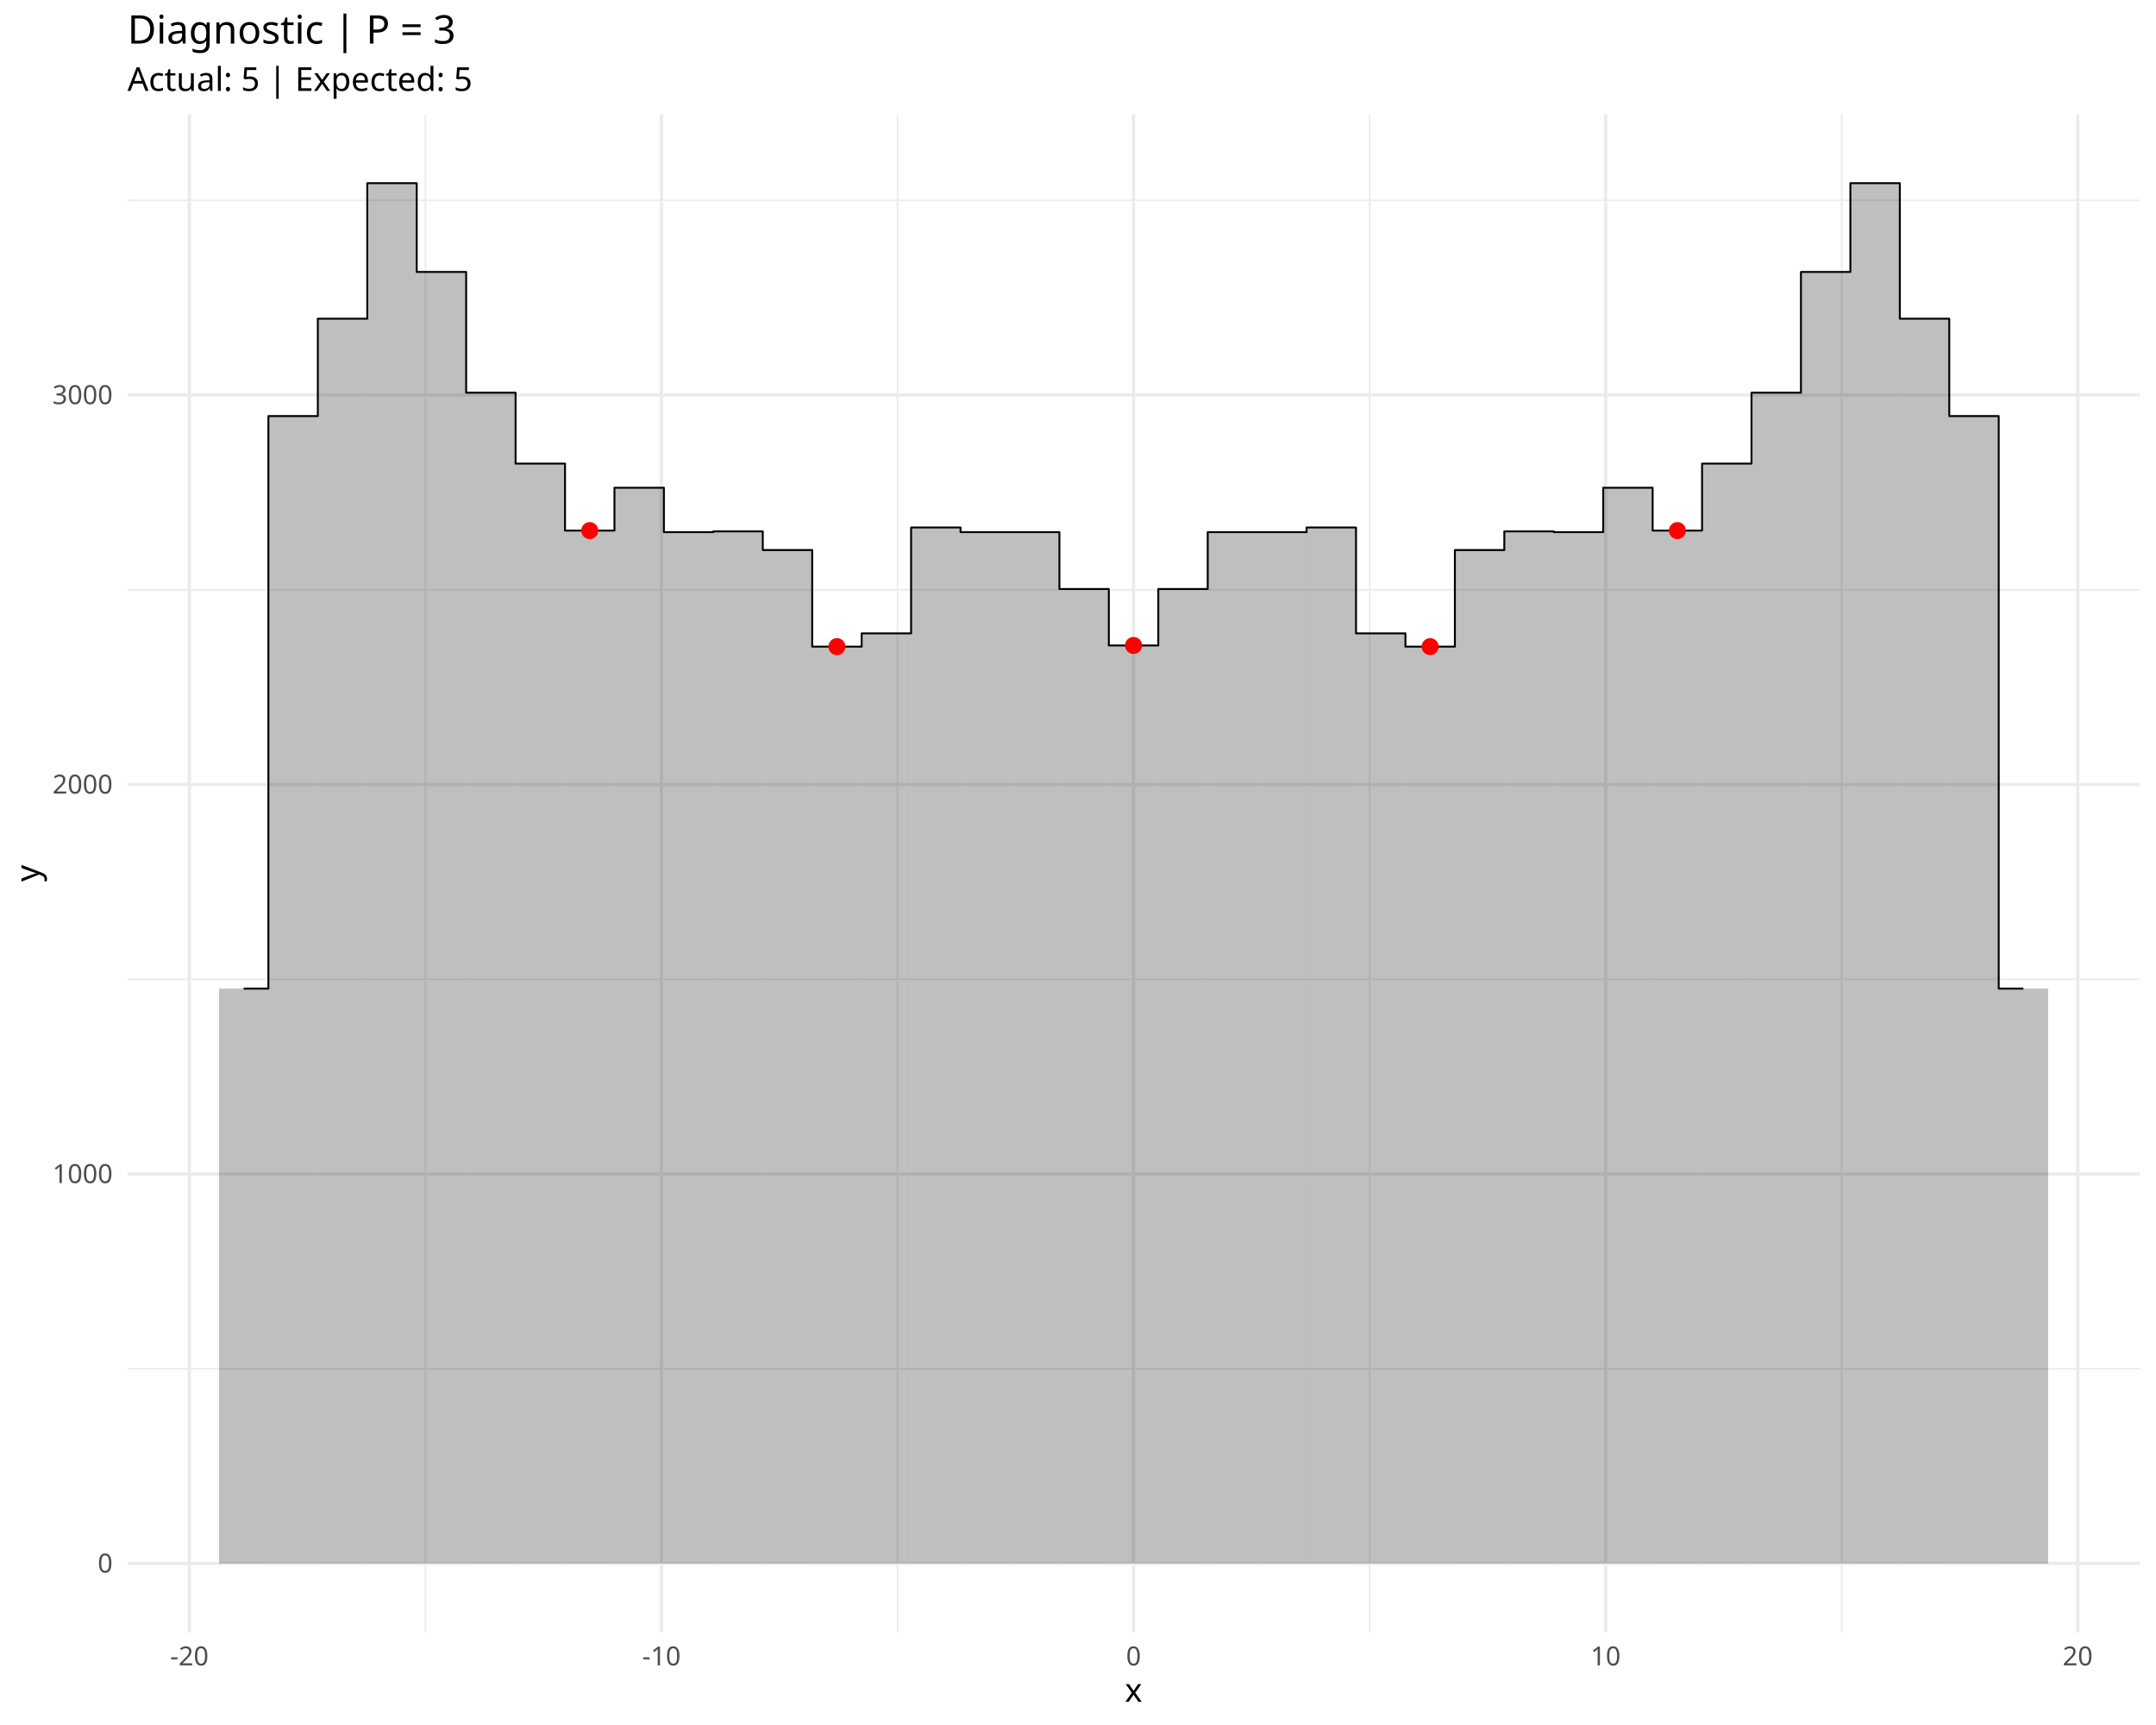
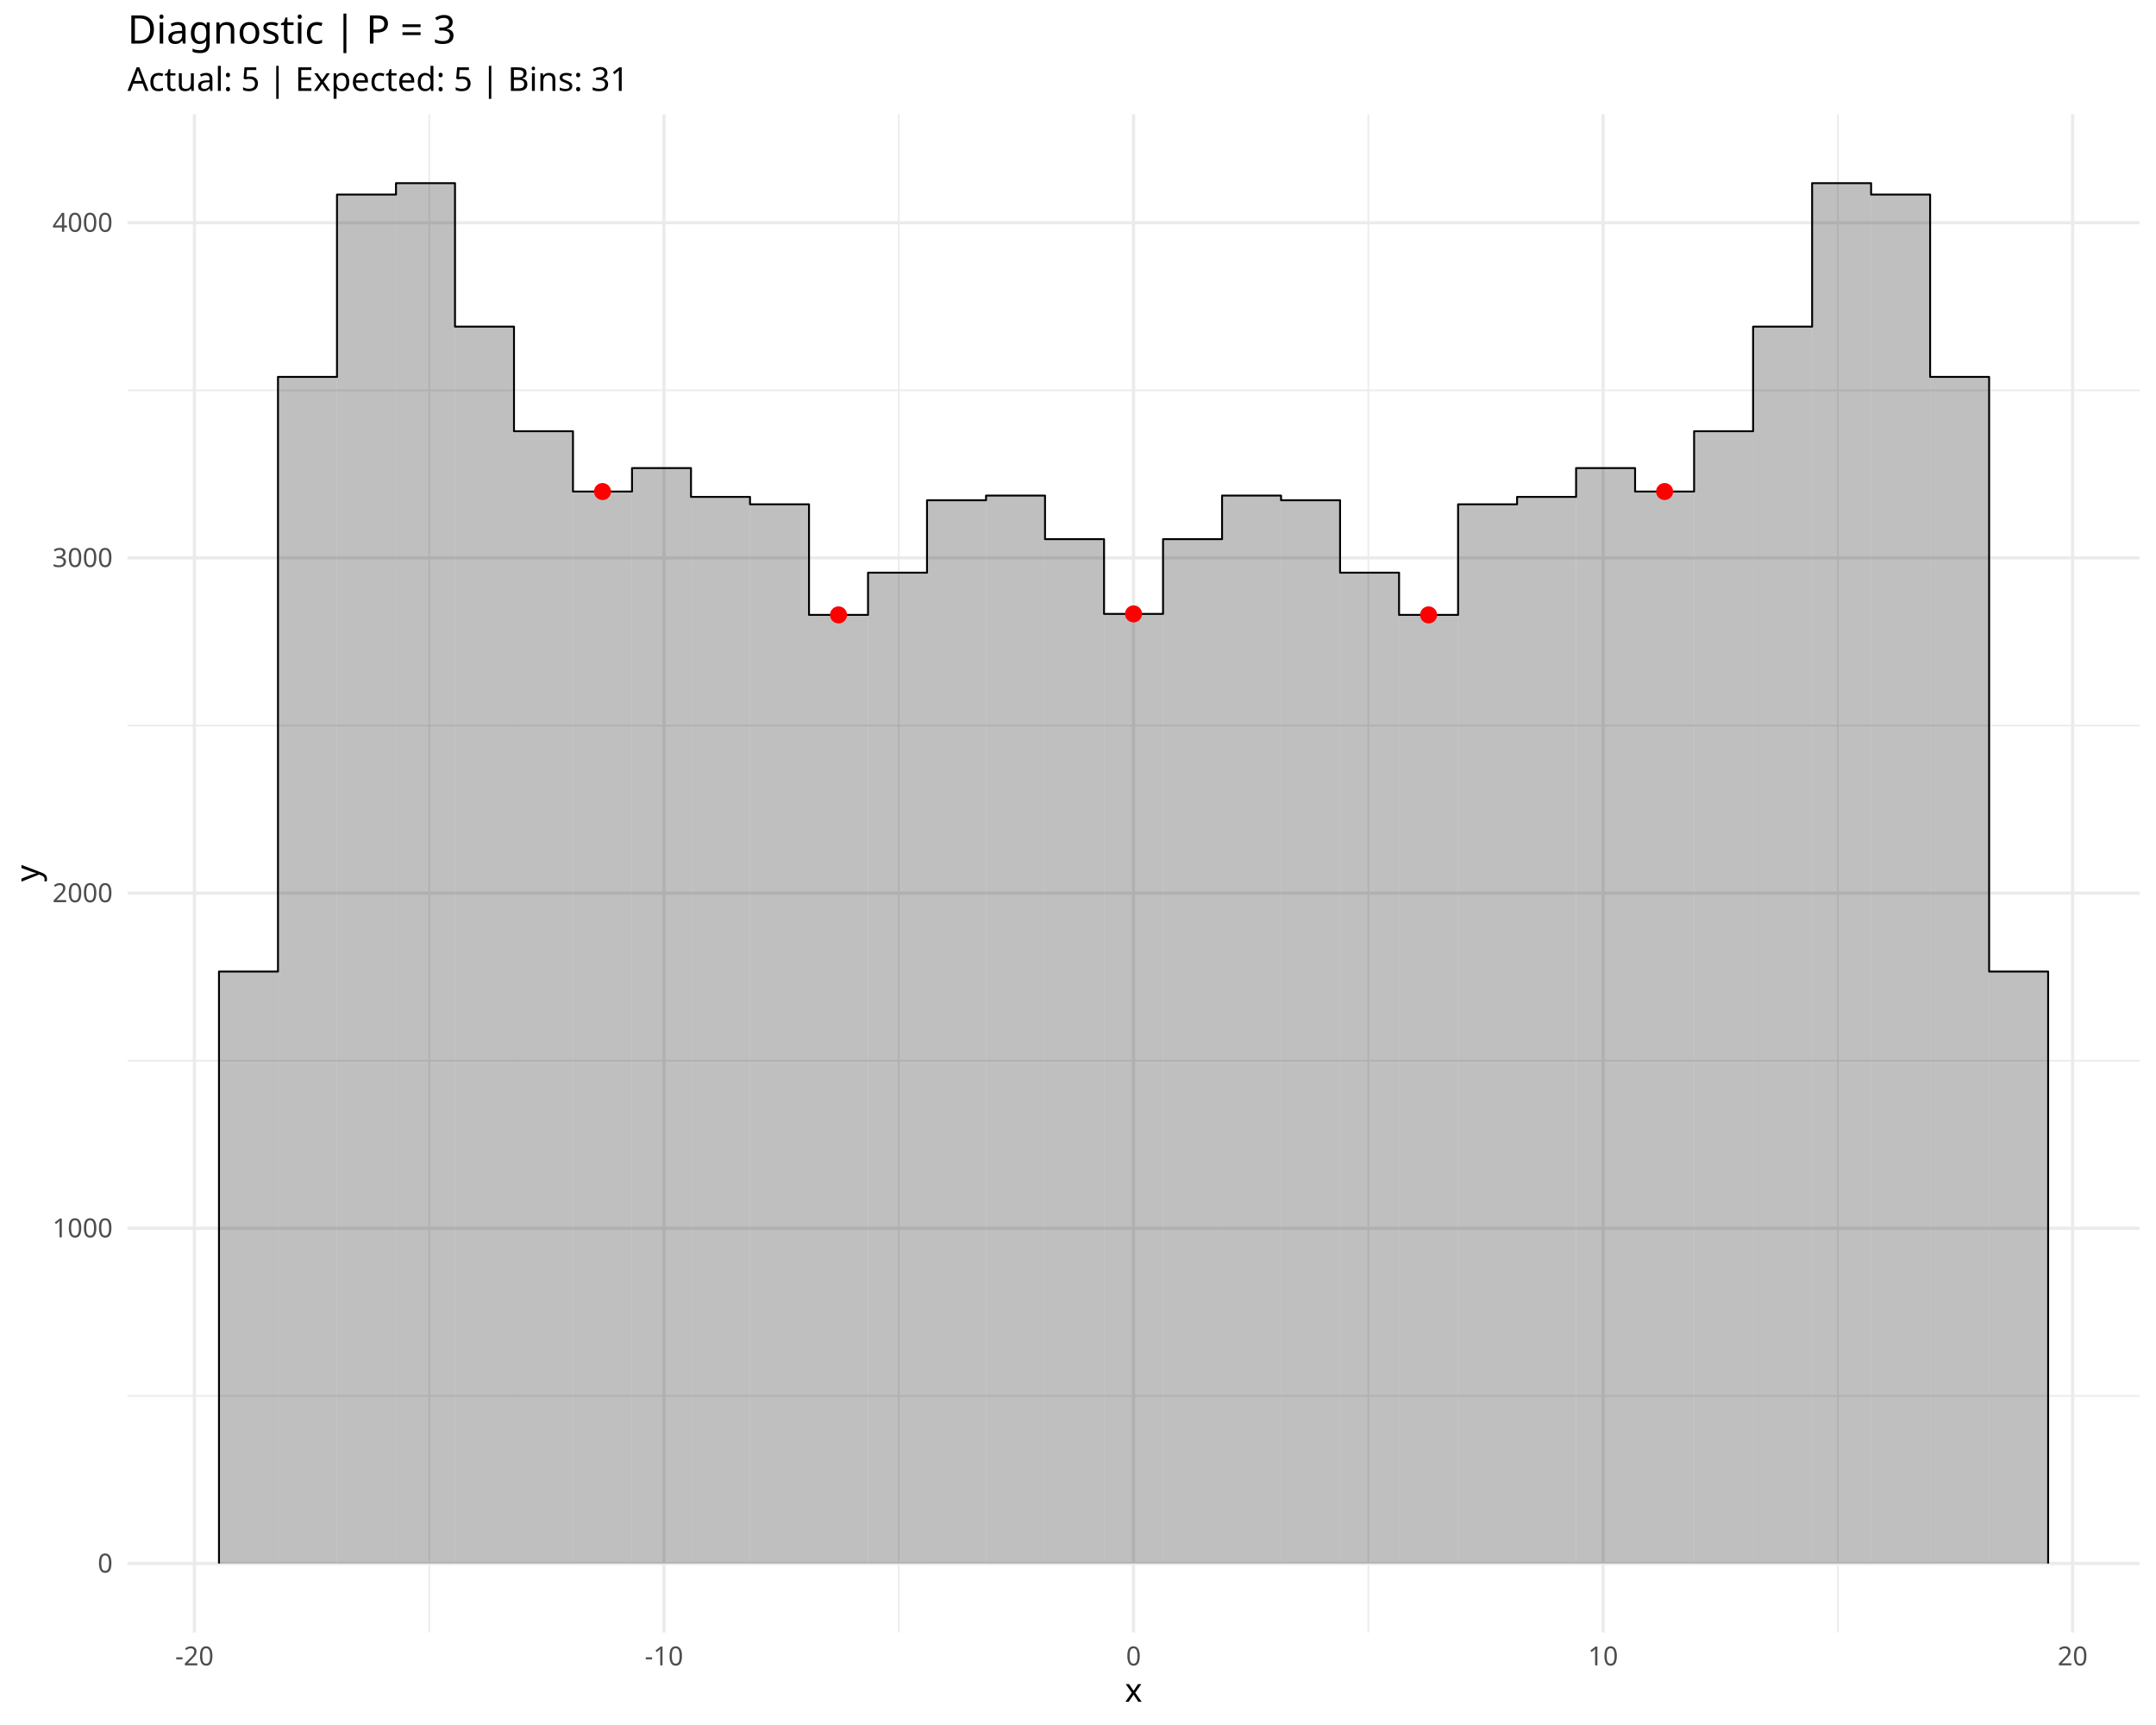
<svg xmlns="http://www.w3.org/2000/svg" class="svglite" data-engine-version="2.0" width="720.00pt" height="576.00pt" viewBox="0 0 720.00 576.00">
  <defs>
    <style type="text/css">
    .svglite line, .svglite polyline, .svglite polygon, .svglite path, .svglite rect, .svglite circle {
      fill: none;
      stroke: #000000;
      stroke-linecap: round;
      stroke-linejoin: round;
      stroke-miterlimit: 10.00;
    }
  </style>
  </defs>
  <rect width="100%" height="100%" style="stroke: none; fill: #FFFFFF;" />
  <defs>
    <clipPath id="cpMC4wMHw3MjAuMDB8MC4wMHw1NzYuMDA=">
      <rect x="0.00" y="0.00" width="720.00" height="576.00" />
    </clipPath>
  </defs>
  <g clip-path="url(#cpMC4wMHw3MjAuMDB8MC4wMHw1NzYuMDA=)">
    <rect x="0.00" y="0.00" width="720.00" height="576.00" style="stroke-width: 1.07; stroke: none; fill: #FFFFFF;" />
  </g>
  <defs>
    <clipPath id="cpNDIuNTh8NzE0LjUyfDM4LjEyfDU0NS4xMQ==">
      <rect x="42.58" y="38.12" width="671.94" height="507.00" />
    </clipPath>
  </defs>
  <g clip-path="url(#cpNDIuNTh8NzE0LjUyfDM4LjEyfDU0NS4xMQ==)">
-     <polyline points="42.58,457.04 714.52,457.04 " style="stroke-width: 0.53; stroke: #EBEBEB; stroke-linecap: butt;" />
-     <polyline points="42.58,326.99 714.52,326.99 " style="stroke-width: 0.53; stroke: #EBEBEB; stroke-linecap: butt;" />
-     <polyline points="42.58,196.94 714.52,196.94 " style="stroke-width: 0.53; stroke: #EBEBEB; stroke-linecap: butt;" />
-     <polyline points="42.58,66.88 714.52,66.88 " style="stroke-width: 0.53; stroke: #EBEBEB; stroke-linecap: butt;" />
-     <polyline points="142.07,545.11 142.07,38.12 " style="stroke-width: 0.53; stroke: #EBEBEB; stroke-linecap: butt;" />
-     <polyline points="299.72,545.11 299.72,38.12 " style="stroke-width: 0.53; stroke: #EBEBEB; stroke-linecap: butt;" />
-     <polyline points="457.38,545.11 457.38,38.12 " style="stroke-width: 0.53; stroke: #EBEBEB; stroke-linecap: butt;" />
-     <polyline points="615.03,545.11 615.03,38.12 " style="stroke-width: 0.53; stroke: #EBEBEB; stroke-linecap: butt;" />
+     <polyline points="42.58,466.10 714.52,466.10 " style="stroke-width: 0.53; stroke: #EBEBEB; stroke-linecap: butt;" />
+     <polyline points="42.58,354.18 714.52,354.18 " style="stroke-width: 0.53; stroke: #EBEBEB; stroke-linecap: butt;" />
+     <polyline points="42.58,242.26 714.52,242.26 " style="stroke-width: 0.53; stroke: #EBEBEB; stroke-linecap: butt;" />
+     <polyline points="42.58,130.33 714.52,130.33 " style="stroke-width: 0.53; stroke: #EBEBEB; stroke-linecap: butt;" />
+     <polyline points="143.34,545.11 143.34,38.12 " style="stroke-width: 0.53; stroke: #EBEBEB; stroke-linecap: butt;" />
+     <polyline points="300.15,545.11 300.15,38.12 " style="stroke-width: 0.53; stroke: #EBEBEB; stroke-linecap: butt;" />
+     <polyline points="456.96,545.11 456.96,38.12 " style="stroke-width: 0.53; stroke: #EBEBEB; stroke-linecap: butt;" />
+     <polyline points="613.76,545.11 613.76,38.12 " style="stroke-width: 0.53; stroke: #EBEBEB; stroke-linecap: butt;" />
    <polyline points="42.58,522.07 714.52,522.07 " style="stroke-width: 1.07; stroke: #EBEBEB; stroke-linecap: butt;" />
-     <polyline points="42.58,392.01 714.52,392.01 " style="stroke-width: 1.07; stroke: #EBEBEB; stroke-linecap: butt;" />
-     <polyline points="42.58,261.96 714.52,261.96 " style="stroke-width: 1.07; stroke: #EBEBEB; stroke-linecap: butt;" />
-     <polyline points="42.58,131.91 714.52,131.91 " style="stroke-width: 1.07; stroke: #EBEBEB; stroke-linecap: butt;" />
-     <polyline points="63.24,545.11 63.24,38.12 " style="stroke-width: 1.07; stroke: #EBEBEB; stroke-linecap: butt;" />
-     <polyline points="220.90,545.11 220.90,38.12 " style="stroke-width: 1.07; stroke: #EBEBEB; stroke-linecap: butt;" />
+     <polyline points="42.58,410.14 714.52,410.14 " style="stroke-width: 1.07; stroke: #EBEBEB; stroke-linecap: butt;" />
+     <polyline points="42.58,298.22 714.52,298.22 " style="stroke-width: 1.07; stroke: #EBEBEB; stroke-linecap: butt;" />
+     <polyline points="42.58,186.29 714.52,186.29 " style="stroke-width: 1.07; stroke: #EBEBEB; stroke-linecap: butt;" />
+     <polyline points="42.58,74.37 714.52,74.37 " style="stroke-width: 1.07; stroke: #EBEBEB; stroke-linecap: butt;" />
+     <polyline points="64.93,545.11 64.93,38.12 " style="stroke-width: 1.07; stroke: #EBEBEB; stroke-linecap: butt;" />
+     <polyline points="221.74,545.11 221.74,38.12 " style="stroke-width: 1.07; stroke: #EBEBEB; stroke-linecap: butt;" />
    <polyline points="378.55,545.11 378.55,38.12 " style="stroke-width: 1.07; stroke: #EBEBEB; stroke-linecap: butt;" />
-     <polyline points="536.21,545.11 536.21,38.12 " style="stroke-width: 1.07; stroke: #EBEBEB; stroke-linecap: butt;" />
-     <polyline points="693.86,545.11 693.86,38.12 " style="stroke-width: 1.07; stroke: #EBEBEB; stroke-linecap: butt;" />
-     <rect x="73.13" y="330.11" width="16.51" height="191.96" style="stroke-width: 1.07; stroke: none; stroke-linecap: butt; stroke-linejoin: miter; fill: #000000; fill-opacity: 0.25;" />
-     <rect x="89.63" y="138.93" width="16.51" height="383.13" style="stroke-width: 1.07; stroke: none; stroke-linecap: butt; stroke-linejoin: miter; fill: #000000; fill-opacity: 0.25;" />
-     <rect x="106.14" y="106.42" width="16.51" height="415.65" style="stroke-width: 1.07; stroke: none; stroke-linecap: butt; stroke-linejoin: miter; fill: #000000; fill-opacity: 0.25;" />
-     <rect x="122.65" y="61.16" width="16.51" height="460.91" style="stroke-width: 1.07; stroke: none; stroke-linecap: butt; stroke-linejoin: miter; fill: #000000; fill-opacity: 0.25;" />
-     <rect x="139.16" y="90.81" width="16.51" height="431.25" style="stroke-width: 1.07; stroke: none; stroke-linecap: butt; stroke-linejoin: miter; fill: #000000; fill-opacity: 0.25;" />
-     <rect x="155.67" y="131.13" width="16.51" height="390.94" style="stroke-width: 1.07; stroke: none; stroke-linecap: butt; stroke-linejoin: miter; fill: #000000; fill-opacity: 0.25;" />
-     <rect x="172.18" y="154.80" width="16.51" height="367.27" style="stroke-width: 1.07; stroke: none; stroke-linecap: butt; stroke-linejoin: miter; fill: #000000; fill-opacity: 0.25;" />
-     <rect x="188.69" y="177.17" width="16.51" height="344.90" style="stroke-width: 1.07; stroke: none; stroke-linecap: butt; stroke-linejoin: miter; fill: #000000; fill-opacity: 0.25;" />
-     <rect x="205.20" y="162.86" width="16.51" height="359.20" style="stroke-width: 1.07; stroke: none; stroke-linecap: butt; stroke-linejoin: miter; fill: #000000; fill-opacity: 0.25;" />
-     <rect x="221.71" y="177.69" width="16.51" height="344.38" style="stroke-width: 1.07; stroke: none; stroke-linecap: butt; stroke-linejoin: miter; fill: #000000; fill-opacity: 0.25;" />
-     <rect x="238.22" y="177.43" width="16.51" height="344.64" style="stroke-width: 1.07; stroke: none; stroke-linecap: butt; stroke-linejoin: miter; fill: #000000; fill-opacity: 0.25;" />
-     <rect x="254.73" y="183.67" width="16.51" height="338.40" style="stroke-width: 1.07; stroke: none; stroke-linecap: butt; stroke-linejoin: miter; fill: #000000; fill-opacity: 0.25;" />
-     <rect x="271.24" y="215.92" width="16.51" height="306.14" style="stroke-width: 1.07; stroke: none; stroke-linecap: butt; stroke-linejoin: miter; fill: #000000; fill-opacity: 0.25;" />
-     <rect x="287.75" y="211.50" width="16.51" height="310.56" style="stroke-width: 1.07; stroke: none; stroke-linecap: butt; stroke-linejoin: miter; fill: #000000; fill-opacity: 0.25;" />
-     <rect x="304.26" y="176.13" width="16.51" height="345.94" style="stroke-width: 1.07; stroke: none; stroke-linecap: butt; stroke-linejoin: miter; fill: #000000; fill-opacity: 0.25;" />
-     <rect x="320.77" y="177.69" width="16.51" height="344.38" style="stroke-width: 1.07; stroke: none; stroke-linecap: butt; stroke-linejoin: miter; fill: #000000; fill-opacity: 0.25;" />
-     <rect x="337.28" y="177.69" width="16.51" height="344.38" style="stroke-width: 1.07; stroke: none; stroke-linecap: butt; stroke-linejoin: miter; fill: #000000; fill-opacity: 0.25;" />
-     <rect x="353.79" y="196.68" width="16.51" height="325.39" style="stroke-width: 1.07; stroke: none; stroke-linecap: butt; stroke-linejoin: miter; fill: #000000; fill-opacity: 0.25;" />
-     <rect x="370.30" y="215.53" width="16.51" height="306.53" style="stroke-width: 1.07; stroke: none; stroke-linecap: butt; stroke-linejoin: miter; fill: #000000; fill-opacity: 0.25;" />
-     <rect x="386.81" y="196.68" width="16.51" height="325.39" style="stroke-width: 1.07; stroke: none; stroke-linecap: butt; stroke-linejoin: miter; fill: #000000; fill-opacity: 0.25;" />
-     <rect x="403.32" y="177.69" width="16.51" height="344.38" style="stroke-width: 1.07; stroke: none; stroke-linecap: butt; stroke-linejoin: miter; fill: #000000; fill-opacity: 0.25;" />
-     <rect x="419.83" y="177.69" width="16.51" height="344.38" style="stroke-width: 1.07; stroke: none; stroke-linecap: butt; stroke-linejoin: miter; fill: #000000; fill-opacity: 0.25;" />
-     <rect x="436.33" y="176.13" width="16.51" height="345.94" style="stroke-width: 1.07; stroke: none; stroke-linecap: butt; stroke-linejoin: miter; fill: #000000; fill-opacity: 0.25;" />
-     <rect x="452.84" y="211.50" width="16.51" height="310.56" style="stroke-width: 1.07; stroke: none; stroke-linecap: butt; stroke-linejoin: miter; fill: #000000; fill-opacity: 0.25;" />
-     <rect x="469.35" y="215.92" width="16.51" height="306.14" style="stroke-width: 1.07; stroke: none; stroke-linecap: butt; stroke-linejoin: miter; fill: #000000; fill-opacity: 0.25;" />
-     <rect x="485.86" y="183.67" width="16.51" height="338.40" style="stroke-width: 1.07; stroke: none; stroke-linecap: butt; stroke-linejoin: miter; fill: #000000; fill-opacity: 0.25;" />
-     <rect x="502.37" y="177.43" width="16.51" height="344.64" style="stroke-width: 1.07; stroke: none; stroke-linecap: butt; stroke-linejoin: miter; fill: #000000; fill-opacity: 0.25;" />
-     <rect x="518.88" y="177.69" width="16.51" height="344.38" style="stroke-width: 1.07; stroke: none; stroke-linecap: butt; stroke-linejoin: miter; fill: #000000; fill-opacity: 0.25;" />
-     <rect x="535.39" y="162.86" width="16.51" height="359.20" style="stroke-width: 1.07; stroke: none; stroke-linecap: butt; stroke-linejoin: miter; fill: #000000; fill-opacity: 0.25;" />
-     <rect x="551.90" y="177.17" width="16.51" height="344.90" style="stroke-width: 1.07; stroke: none; stroke-linecap: butt; stroke-linejoin: miter; fill: #000000; fill-opacity: 0.25;" />
-     <rect x="568.41" y="154.80" width="16.51" height="367.27" style="stroke-width: 1.07; stroke: none; stroke-linecap: butt; stroke-linejoin: miter; fill: #000000; fill-opacity: 0.25;" />
-     <rect x="584.92" y="131.13" width="16.51" height="390.94" style="stroke-width: 1.07; stroke: none; stroke-linecap: butt; stroke-linejoin: miter; fill: #000000; fill-opacity: 0.25;" />
-     <rect x="601.43" y="90.81" width="16.51" height="431.25" style="stroke-width: 1.07; stroke: none; stroke-linecap: butt; stroke-linejoin: miter; fill: #000000; fill-opacity: 0.25;" />
-     <rect x="617.94" y="61.16" width="16.51" height="460.91" style="stroke-width: 1.07; stroke: none; stroke-linecap: butt; stroke-linejoin: miter; fill: #000000; fill-opacity: 0.25;" />
-     <rect x="634.45" y="106.42" width="16.51" height="415.65" style="stroke-width: 1.07; stroke: none; stroke-linecap: butt; stroke-linejoin: miter; fill: #000000; fill-opacity: 0.25;" />
-     <rect x="650.96" y="138.93" width="16.51" height="383.13" style="stroke-width: 1.07; stroke: none; stroke-linecap: butt; stroke-linejoin: miter; fill: #000000; fill-opacity: 0.25;" />
-     <rect x="667.47" y="330.11" width="16.51" height="191.96" style="stroke-width: 1.07; stroke: none; stroke-linecap: butt; stroke-linejoin: miter; fill: #000000; fill-opacity: 0.25;" />
-     <polyline points="81.38,330.11 89.63,330.11 89.63,138.93 106.14,138.93 106.14,106.42 122.65,106.42 122.65,61.16 139.16,61.16 139.16,90.81 155.67,90.81 155.67,131.13 172.18,131.13 172.18,154.80 188.69,154.80 188.69,177.17 205.20,177.17 205.20,162.86 221.71,162.86 221.71,177.69 238.22,177.69 238.22,177.43 254.73,177.43 254.73,183.67 271.24,183.67 271.24,215.92 287.75,215.92 287.75,211.50 304.26,211.50 304.26,176.13 320.77,176.13 320.77,177.69 337.28,177.69 337.28,177.69 353.79,177.69 353.79,196.68 370.30,196.68 370.30,215.53 386.81,215.53 386.81,196.68 403.32,196.68 403.32,177.69 419.83,177.69 419.83,177.69 436.33,177.69 436.33,176.13 452.84,176.13 452.84,211.50 469.35,211.50 469.35,215.92 485.86,215.92 485.86,183.67 502.37,183.67 502.37,177.43 518.88,177.43 518.88,177.69 535.39,177.69 535.39,162.86 551.90,162.86 551.90,177.17 568.41,177.17 568.41,154.80 584.92,154.80 584.92,131.13 601.43,131.13 601.43,90.81 617.94,90.81 617.94,61.16 634.45,61.16 634.45,106.42 650.96,106.42 650.96,138.93 667.47,138.93 667.47,330.11 675.72,330.11 " style="stroke-width: 0.64; stroke-linecap: butt;" />
-     <circle cx="196.95" cy="177.17" r="2.49" style="stroke-width: 0.71; stroke: #FF0000; fill: #FF0000;" />
-     <circle cx="279.49" cy="215.92" r="2.49" style="stroke-width: 0.71; stroke: #FF0000; fill: #FF0000;" />
-     <circle cx="378.55" cy="215.53" r="2.49" style="stroke-width: 0.71; stroke: #FF0000; fill: #FF0000;" />
-     <circle cx="477.61" cy="215.92" r="2.49" style="stroke-width: 0.71; stroke: #FF0000; fill: #FF0000;" />
-     <circle cx="560.16" cy="177.17" r="2.49" style="stroke-width: 0.71; stroke: #FF0000; fill: #FF0000;" />
+     <polyline points="535.36,545.11 535.36,38.12 " style="stroke-width: 1.07; stroke: #EBEBEB; stroke-linecap: butt;" />
+     <polyline points="692.17,545.11 692.17,38.12 " style="stroke-width: 1.07; stroke: #EBEBEB; stroke-linecap: butt;" />
+     <rect x="73.13" y="324.41" width="19.70" height="197.66" style="stroke-width: 1.07; stroke: none; stroke-linecap: butt; stroke-linejoin: miter; fill: #000000; fill-opacity: 0.25;" />
+     <rect x="92.83" y="125.85" width="19.70" height="396.21" style="stroke-width: 1.07; stroke: none; stroke-linecap: butt; stroke-linejoin: miter; fill: #000000; fill-opacity: 0.25;" />
+     <rect x="112.54" y="64.97" width="19.70" height="457.10" style="stroke-width: 1.07; stroke: none; stroke-linecap: butt; stroke-linejoin: miter; fill: #000000; fill-opacity: 0.25;" />
+     <rect x="132.24" y="61.16" width="19.70" height="460.91" style="stroke-width: 1.07; stroke: none; stroke-linecap: butt; stroke-linejoin: miter; fill: #000000; fill-opacity: 0.25;" />
+     <rect x="151.95" y="109.07" width="19.70" height="413.00" style="stroke-width: 1.07; stroke: none; stroke-linecap: butt; stroke-linejoin: miter; fill: #000000; fill-opacity: 0.25;" />
+     <rect x="171.65" y="143.99" width="19.70" height="378.08" style="stroke-width: 1.07; stroke: none; stroke-linecap: butt; stroke-linejoin: miter; fill: #000000; fill-opacity: 0.25;" />
+     <rect x="191.35" y="164.13" width="19.70" height="357.93" style="stroke-width: 1.07; stroke: none; stroke-linecap: butt; stroke-linejoin: miter; fill: #000000; fill-opacity: 0.25;" />
+     <rect x="211.06" y="156.30" width="19.70" height="365.77" style="stroke-width: 1.07; stroke: none; stroke-linecap: butt; stroke-linejoin: miter; fill: #000000; fill-opacity: 0.25;" />
+     <rect x="230.76" y="165.92" width="19.70" height="356.14" style="stroke-width: 1.07; stroke: none; stroke-linecap: butt; stroke-linejoin: miter; fill: #000000; fill-opacity: 0.25;" />
+     <rect x="250.47" y="168.39" width="19.70" height="353.68" style="stroke-width: 1.07; stroke: none; stroke-linecap: butt; stroke-linejoin: miter; fill: #000000; fill-opacity: 0.25;" />
+     <rect x="270.17" y="205.32" width="19.70" height="316.75" style="stroke-width: 1.07; stroke: none; stroke-linecap: butt; stroke-linejoin: miter; fill: #000000; fill-opacity: 0.25;" />
+     <rect x="289.88" y="191.22" width="19.70" height="330.85" style="stroke-width: 1.07; stroke: none; stroke-linecap: butt; stroke-linejoin: miter; fill: #000000; fill-opacity: 0.25;" />
+     <rect x="309.58" y="167.04" width="19.70" height="355.02" style="stroke-width: 1.07; stroke: none; stroke-linecap: butt; stroke-linejoin: miter; fill: #000000; fill-opacity: 0.25;" />
+     <rect x="329.29" y="165.48" width="19.70" height="356.59" style="stroke-width: 1.07; stroke: none; stroke-linecap: butt; stroke-linejoin: miter; fill: #000000; fill-opacity: 0.25;" />
+     <rect x="348.99" y="180.03" width="19.70" height="342.04" style="stroke-width: 1.07; stroke: none; stroke-linecap: butt; stroke-linejoin: miter; fill: #000000; fill-opacity: 0.25;" />
+     <rect x="368.70" y="204.99" width="19.70" height="317.08" style="stroke-width: 1.07; stroke: none; stroke-linecap: butt; stroke-linejoin: miter; fill: #000000; fill-opacity: 0.25;" />
+     <rect x="388.40" y="180.03" width="19.70" height="342.04" style="stroke-width: 1.07; stroke: none; stroke-linecap: butt; stroke-linejoin: miter; fill: #000000; fill-opacity: 0.25;" />
+     <rect x="408.11" y="165.48" width="19.70" height="356.59" style="stroke-width: 1.07; stroke: none; stroke-linecap: butt; stroke-linejoin: miter; fill: #000000; fill-opacity: 0.25;" />
+     <rect x="427.81" y="167.04" width="19.70" height="355.02" style="stroke-width: 1.07; stroke: none; stroke-linecap: butt; stroke-linejoin: miter; fill: #000000; fill-opacity: 0.25;" />
+     <rect x="447.52" y="191.22" width="19.70" height="330.85" style="stroke-width: 1.07; stroke: none; stroke-linecap: butt; stroke-linejoin: miter; fill: #000000; fill-opacity: 0.25;" />
+     <rect x="467.22" y="205.32" width="19.70" height="316.75" style="stroke-width: 1.07; stroke: none; stroke-linecap: butt; stroke-linejoin: miter; fill: #000000; fill-opacity: 0.25;" />
+     <rect x="486.93" y="168.39" width="19.70" height="353.68" style="stroke-width: 1.07; stroke: none; stroke-linecap: butt; stroke-linejoin: miter; fill: #000000; fill-opacity: 0.25;" />
+     <rect x="506.63" y="165.92" width="19.70" height="356.14" style="stroke-width: 1.07; stroke: none; stroke-linecap: butt; stroke-linejoin: miter; fill: #000000; fill-opacity: 0.25;" />
+     <rect x="526.34" y="156.30" width="19.70" height="365.77" style="stroke-width: 1.07; stroke: none; stroke-linecap: butt; stroke-linejoin: miter; fill: #000000; fill-opacity: 0.25;" />
+     <rect x="546.04" y="164.13" width="19.70" height="357.93" style="stroke-width: 1.07; stroke: none; stroke-linecap: butt; stroke-linejoin: miter; fill: #000000; fill-opacity: 0.25;" />
+     <rect x="565.75" y="143.99" width="19.70" height="378.08" style="stroke-width: 1.07; stroke: none; stroke-linecap: butt; stroke-linejoin: miter; fill: #000000; fill-opacity: 0.25;" />
+     <rect x="585.45" y="109.07" width="19.70" height="413.00" style="stroke-width: 1.07; stroke: none; stroke-linecap: butt; stroke-linejoin: miter; fill: #000000; fill-opacity: 0.25;" />
+     <rect x="605.16" y="61.16" width="19.70" height="460.91" style="stroke-width: 1.07; stroke: none; stroke-linecap: butt; stroke-linejoin: miter; fill: #000000; fill-opacity: 0.25;" />
+     <rect x="624.86" y="64.97" width="19.70" height="457.10" style="stroke-width: 1.07; stroke: none; stroke-linecap: butt; stroke-linejoin: miter; fill: #000000; fill-opacity: 0.25;" />
+     <rect x="644.57" y="125.85" width="19.70" height="396.21" style="stroke-width: 1.07; stroke: none; stroke-linecap: butt; stroke-linejoin: miter; fill: #000000; fill-opacity: 0.25;" />
+     <rect x="664.27" y="324.41" width="19.70" height="197.66" style="stroke-width: 1.07; stroke: none; stroke-linecap: butt; stroke-linejoin: miter; fill: #000000; fill-opacity: 0.25;" />
+     <polyline points="73.13,522.07 73.13,324.41 92.83,324.41 92.83,125.85 112.54,125.85 112.54,64.97 132.24,64.97 132.24,61.16 151.95,61.16 151.95,109.07 171.65,109.07 171.65,143.99 191.35,143.99 191.35,164.13 211.06,164.13 211.06,156.30 230.76,156.30 230.76,165.92 250.47,165.92 250.47,168.39 270.17,168.39 270.17,205.32 289.88,205.32 289.88,191.22 309.58,191.22 309.58,167.04 329.29,167.04 329.29,165.48 348.99,165.48 348.99,180.03 368.70,180.03 368.70,204.99 388.40,204.99 388.40,180.03 408.11,180.03 408.11,165.48 427.81,165.48 427.81,167.04 447.52,167.04 447.52,191.22 467.22,191.22 467.22,205.32 486.93,205.32 486.93,168.39 506.63,168.39 506.63,165.92 526.34,165.92 526.34,156.30 546.04,156.30 546.04,164.13 565.75,164.13 565.75,143.99 585.45,143.99 585.45,109.07 605.16,109.07 605.16,61.16 624.86,61.16 624.86,64.97 644.57,64.97 644.57,125.85 664.27,125.85 664.27,324.41 683.98,324.41 683.98,522.07 " style="stroke-width: 0.64; stroke-linecap: butt;" />
+     <circle cx="201.21" cy="164.13" r="2.49" style="stroke-width: 0.71; stroke: #FF0000; fill: #FF0000;" />
+     <circle cx="280.03" cy="205.32" r="2.49" style="stroke-width: 0.71; stroke: #FF0000; fill: #FF0000;" />
+     <circle cx="378.55" cy="204.99" r="2.49" style="stroke-width: 0.71; stroke: #FF0000; fill: #FF0000;" />
+     <circle cx="477.08" cy="205.32" r="2.49" style="stroke-width: 0.71; stroke: #FF0000; fill: #FF0000;" />
+     <circle cx="555.90" cy="164.13" r="2.49" style="stroke-width: 0.71; stroke: #FF0000; fill: #FF0000;" />
  </g>
  <g clip-path="url(#cpMC4wMHw3MjAuMDB8MC4wMHw1NzYuMDA=)">
    <text x="37.65" y="525.10" text-anchor="end" style="font-size: 8.80px; fill: #4D4D4D; font-family: sans;" textLength="4.89px" lengthAdjust="spacingAndGlyphs">0</text>
-     <text x="37.65" y="395.04" text-anchor="end" style="font-size: 8.80px; fill: #4D4D4D; font-family: sans;" textLength="19.58px" lengthAdjust="spacingAndGlyphs">1000</text>
-     <text x="37.65" y="264.99" text-anchor="end" style="font-size: 8.80px; fill: #4D4D4D; font-family: sans;" textLength="19.58px" lengthAdjust="spacingAndGlyphs">2000</text>
-     <text x="37.65" y="134.94" text-anchor="end" style="font-size: 8.80px; fill: #4D4D4D; font-family: sans;" textLength="19.58px" lengthAdjust="spacingAndGlyphs">3000</text>
-     <text x="63.24" y="556.10" text-anchor="middle" style="font-size: 8.80px; fill: #4D4D4D; font-family: sans;" textLength="12.72px" lengthAdjust="spacingAndGlyphs">-20</text>
-     <text x="220.90" y="556.10" text-anchor="middle" style="font-size: 8.80px; fill: #4D4D4D; font-family: sans;" textLength="12.72px" lengthAdjust="spacingAndGlyphs">-10</text>
+     <text x="37.65" y="413.17" text-anchor="end" style="font-size: 8.80px; fill: #4D4D4D; font-family: sans;" textLength="19.58px" lengthAdjust="spacingAndGlyphs">1000</text>
+     <text x="37.65" y="301.25" text-anchor="end" style="font-size: 8.80px; fill: #4D4D4D; font-family: sans;" textLength="19.58px" lengthAdjust="spacingAndGlyphs">2000</text>
+     <text x="37.65" y="189.32" text-anchor="end" style="font-size: 8.80px; fill: #4D4D4D; font-family: sans;" textLength="19.58px" lengthAdjust="spacingAndGlyphs">3000</text>
+     <text x="37.65" y="77.40" text-anchor="end" style="font-size: 8.80px; fill: #4D4D4D; font-family: sans;" textLength="19.58px" lengthAdjust="spacingAndGlyphs">4000</text>
+     <text x="64.93" y="556.10" text-anchor="middle" style="font-size: 8.80px; fill: #4D4D4D; font-family: sans;" textLength="12.72px" lengthAdjust="spacingAndGlyphs">-20</text>
+     <text x="221.74" y="556.10" text-anchor="middle" style="font-size: 8.80px; fill: #4D4D4D; font-family: sans;" textLength="12.72px" lengthAdjust="spacingAndGlyphs">-10</text>
    <text x="378.55" y="556.10" text-anchor="middle" style="font-size: 8.80px; fill: #4D4D4D; font-family: sans;" textLength="4.89px" lengthAdjust="spacingAndGlyphs">0</text>
-     <text x="536.21" y="556.10" text-anchor="middle" style="font-size: 8.80px; fill: #4D4D4D; font-family: sans;" textLength="9.79px" lengthAdjust="spacingAndGlyphs">10</text>
-     <text x="693.86" y="556.10" text-anchor="middle" style="font-size: 8.80px; fill: #4D4D4D; font-family: sans;" textLength="9.79px" lengthAdjust="spacingAndGlyphs">20</text>
+     <text x="535.36" y="556.10" text-anchor="middle" style="font-size: 8.80px; fill: #4D4D4D; font-family: sans;" textLength="9.79px" lengthAdjust="spacingAndGlyphs">10</text>
+     <text x="692.17" y="556.10" text-anchor="middle" style="font-size: 8.80px; fill: #4D4D4D; font-family: sans;" textLength="9.79px" lengthAdjust="spacingAndGlyphs">20</text>
    <text x="378.55" y="568.24" text-anchor="middle" style="font-size: 11.00px; font-family: sans;" textLength="5.50px" lengthAdjust="spacingAndGlyphs">x</text>
    <text transform="translate(13.05,291.61) rotate(-90)" text-anchor="middle" style="font-size: 11.00px; font-family: sans;" textLength="5.50px" lengthAdjust="spacingAndGlyphs">y</text>
-     <text x="42.58" y="30.35" style="font-size: 11.00px; font-family: sans;" textLength="109.88px" lengthAdjust="spacingAndGlyphs">Actual: 5 | Expected: 5</text>
+     <text x="42.58" y="30.35" style="font-size: 11.00px; font-family: sans;" textLength="158.60px" lengthAdjust="spacingAndGlyphs">Actual: 5 | Expected: 5 | Bins: 31</text>
    <text x="42.58" y="14.56" style="font-size: 13.20px; font-family: sans;" textLength="103.60px" lengthAdjust="spacingAndGlyphs">Diagnostic | P = 3</text>
  </g>
</svg>
